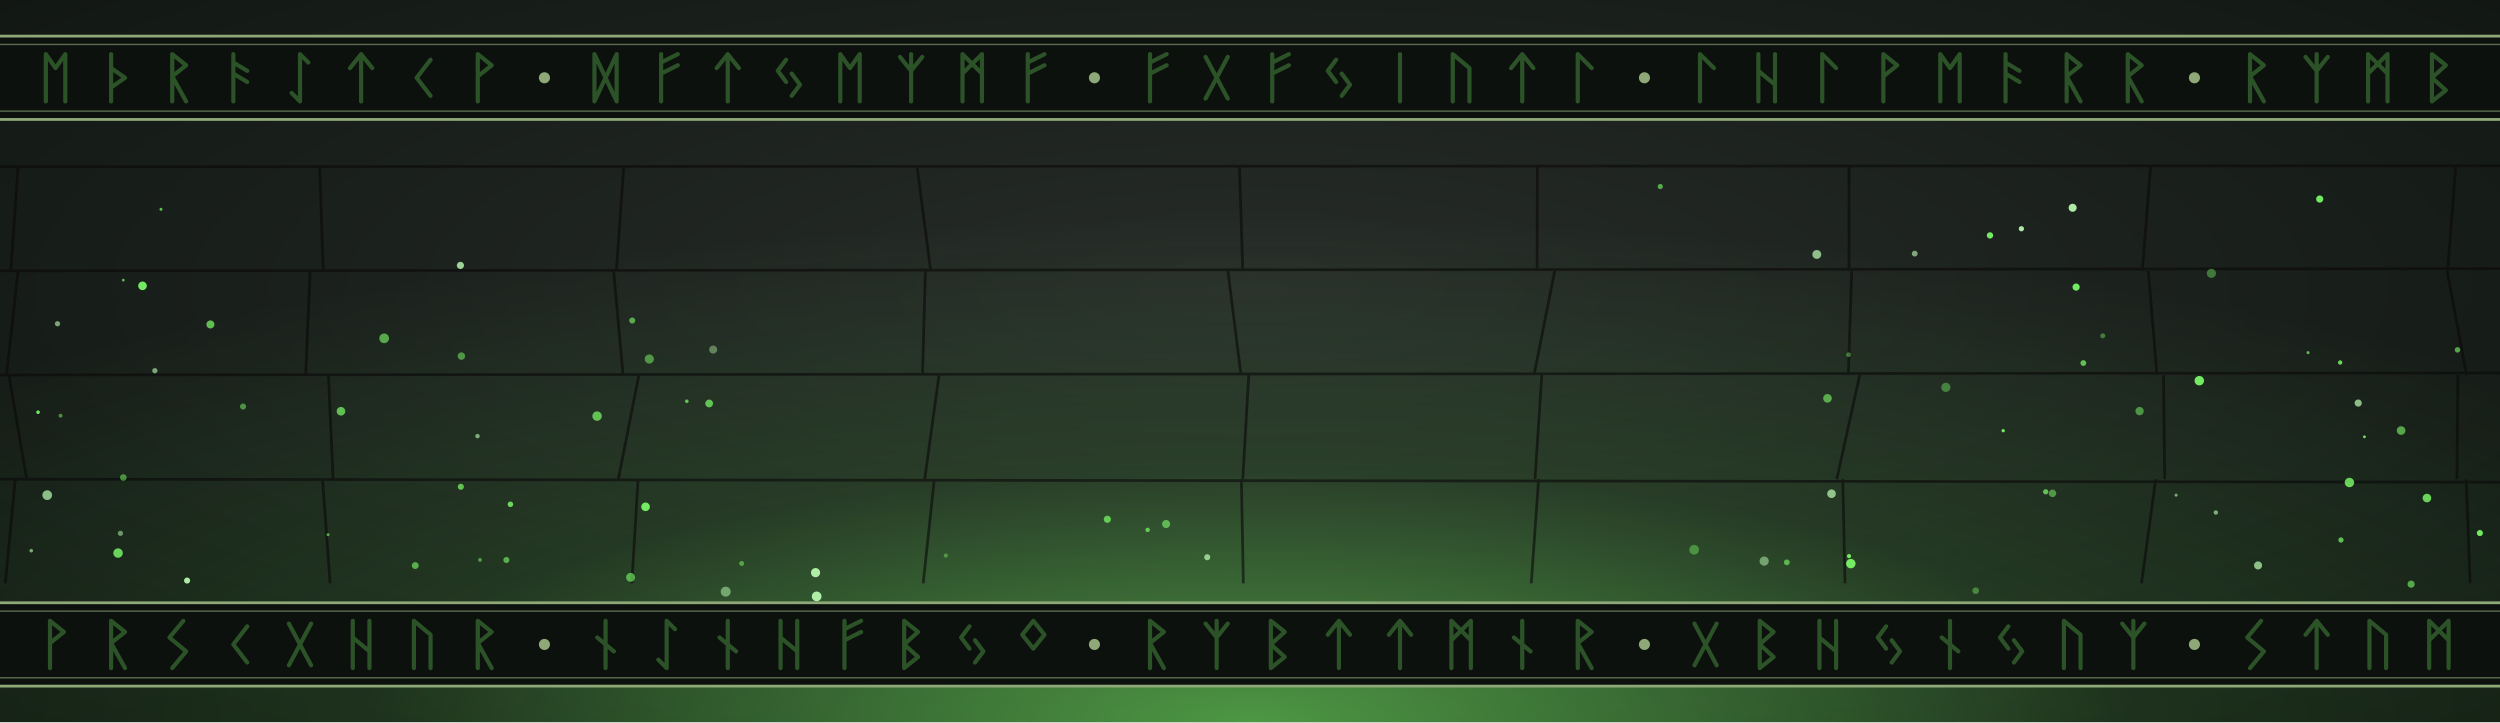
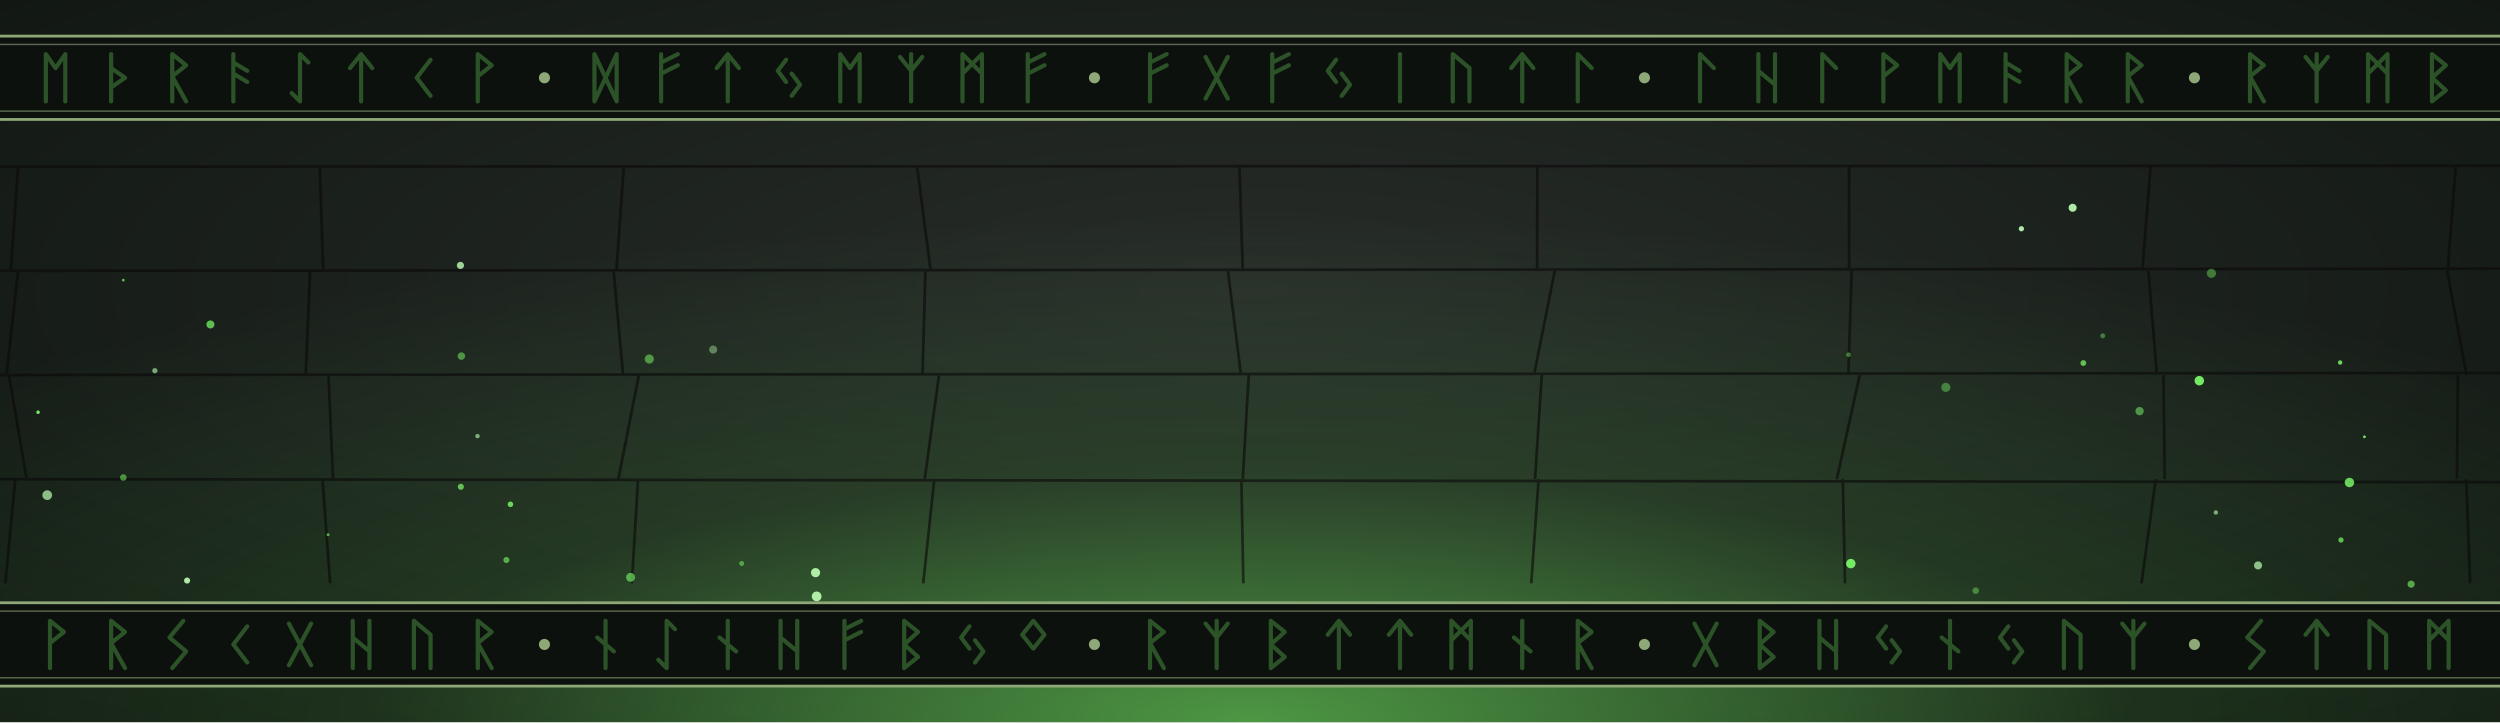
<svg xmlns="http://www.w3.org/2000/svg" viewBox="0 0 1800 520" preserveAspectRatio="xMidYMid slice">
  <defs>
    <radialGradient id="pedra" cx="50%" cy="40%" r="80%">
      <stop offset="0" stop-color="#272c29" />
      <stop offset=".7" stop-color="#141a16" />
      <stop offset="1" stop-color="#0d110e" />
    </radialGradient>
    <radialGradient id="brasa" cx="50%" cy="100%" r="70%">
      <stop offset="0" stop-color="#7dff6a" stop-opacity=".55" />
      <stop offset=".5" stop-color="#7dff6a" stop-opacity=".12" />
      <stop offset="1" stop-color="#7dff6a" stop-opacity="0" />
    </radialGradient>
  </defs>
  <rect width="1800" height="520" fill="url(#pedra)" />
  <rect width="1800" height="520" fill="url(#brasa)" />
  <g stroke="#0a0909" stroke-width="2" fill="none" opacity=".6">
    <line x1="0" y1="120" x2="1800" y2="119.349" />
    <line x1="13" y1="120" x2="7.8" y2="195" />
    <line x1="230.2" y1="120" x2="232.7" y2="195" />
    <line x1="449.1" y1="120" x2="443.8" y2="195" />
    <line x1="660.3" y1="120" x2="670.1" y2="195" />
    <line x1="892.4" y1="120" x2="894.8" y2="195" />
    <line x1="1106.9" y1="120" x2="1106.7" y2="195" />
    <line x1="1331.3" y1="120" x2="1331.3" y2="195" />
    <line x1="1548.4" y1="120" x2="1542.5" y2="195" />
    <line x1="1768.1" y1="120" x2="1762.3" y2="195" />
    <line x1="0" y1="195" x2="1800" y2="193.463" />
    <line x1="13" y1="195" x2="4.7" y2="270" />
    <line x1="223.3" y1="195" x2="220.1" y2="270" />
    <line x1="441.8" y1="195" x2="448.6" y2="270" />
    <line x1="666.3" y1="195" x2="664.2" y2="270" />
    <line x1="884.1" y1="195" x2="893.5" y2="270" />
    <line x1="1119.4" y1="195" x2="1104.5" y2="270" />
    <line x1="1333.2" y1="195" x2="1330.8" y2="270" />
    <line x1="1546.8" y1="195" x2="1553" y2="270" />
    <line x1="1761.9" y1="195" x2="1775.9" y2="270" />
    <line x1="0" y1="270" x2="1800" y2="268.523" />
    <line x1="6.4" y1="270" x2="19.2" y2="345" />
    <line x1="236.5" y1="270" x2="239.8" y2="345" />
    <line x1="460" y1="270" x2="445.2" y2="345" />
    <line x1="676.1" y1="270" x2="665.8" y2="345" />
    <line x1="899.1" y1="270" x2="894.8" y2="345" />
    <line x1="1110.1" y1="270" x2="1105.2" y2="345" />
    <line x1="1339" y1="270" x2="1322.5" y2="345" />
    <line x1="1557.7" y1="270" x2="1558.6" y2="345" />
    <line x1="1769.7" y1="270" x2="1769" y2="345" />
    <line x1="0" y1="345" x2="1800" y2="347.165" />
    <line x1="11" y1="345" x2="3.8" y2="420" />
    <line x1="232.2" y1="345" x2="237.7" y2="420" />
    <line x1="459.4" y1="345" x2="454.9" y2="420" />
    <line x1="672.7" y1="345" x2="664.7" y2="420" />
    <line x1="893.8" y1="345" x2="895.2" y2="420" />
    <line x1="1107.8" y1="345" x2="1102.5" y2="420" />
    <line x1="1326.8" y1="345" x2="1328.4" y2="420" />
    <line x1="1552.1" y1="345" x2="1541.9" y2="420" />
    <line x1="1775.7" y1="345" x2="1778.5" y2="420" />
  </g>
  <rect x="-4" y="26" width="1808" height="60" fill="#0d110e" stroke="#8fa878" stroke-width="2" />
  <line x1="0" y1="32" x2="1800" y2="32" stroke="#8fa878" stroke-width="1" opacity=".6" />
  <line x1="0" y1="80" x2="1800" y2="80" stroke="#8fa878" stroke-width="1" opacity=".6" />
  <circle cx="392" cy="56" r="4" fill="#8fa878" />
  <circle cx="788" cy="56" r="4" fill="#8fa878" />
  <circle cx="1184" cy="56" r="4" fill="#8fa878" />
  <circle cx="1580" cy="56" r="4" fill="#8fa878" />
  <rect x="-4" y="434" width="1808" height="60" fill="#0d110e" stroke="#8fa878" stroke-width="2" />
  <line x1="0" y1="440" x2="1800" y2="440" stroke="#8fa878" stroke-width="1" opacity=".6" />
  <line x1="0" y1="488" x2="1800" y2="488" stroke="#8fa878" stroke-width="1" opacity=".6" />
  <circle cx="392" cy="464" r="4" fill="#8fa878" />
  <circle cx="788" cy="464" r="4" fill="#8fa878" />
  <circle cx="1184" cy="464" r="4" fill="#8fa878" />
  <circle cx="1580" cy="464" r="4" fill="#8fa878" />
  <g fill="none" stroke="#7dff6a" stroke-width="3" stroke-linecap="round" stroke-linejoin="round" opacity=".28">
    <path transform="translate(30 39)" d="M3 34V0L10 10L17 0V34" />
    <path transform="translate(74 39)" d="M6 0V34M6 10L16 17L6 24" />
    <path transform="translate(118 39)" d="M6 34V0L16 8L6 16L16 34" />
    <path transform="translate(162 39)" d="M6 0V34M6 6L16 12M6 14L16 20" />
    <path transform="translate(206 39)" d="M10 0V34M10 0L16 6M10 34L4 28" />
    <path transform="translate(250 39)" d="M10 0V34M10 0L2 10M10 0L18 10" />
    <path transform="translate(294 39)" d="M16 4L6 17L16 30" />
    <path transform="translate(338 39)" d="M6 34V0L16 8L6 16" />
    <path transform="translate(426 39)" d="M2 0V34L18 0V34L2 0" />
    <path transform="translate(470 39)" d="M6 0V34M6 6L18 0M6 14L18 8" />
    <path transform="translate(514 39)" d="M10 0V34M10 0L2 10M10 0L18 10" />
    <path transform="translate(558 39)" d="M8 4L2 12L8 20M12 14L18 22L12 30" />
    <path transform="translate(602 39)" d="M3 34V0L10 10L17 0V34" />
    <path transform="translate(646 39)" d="M10 0V34M10 12L2 2M10 12L18 2" />
    <path transform="translate(690 39)" d="M3 34V0L17 14M17 34V0L3 14" />
    <path transform="translate(734 39)" d="M6 0V34M6 6L18 0M6 14L18 8" />
    <path transform="translate(822 39)" d="M6 0V34M6 6L18 0M6 14L18 8" />
    <path transform="translate(866 39)" d="M2 2L18 32M18 2L2 32" />
    <path transform="translate(910 39)" d="M6 0V34M6 6L18 0M6 14L18 8" />
    <path transform="translate(954 39)" d="M8 4L2 12L8 20M12 14L18 22L12 30" />
    <path transform="translate(998 39)" d="M10 0V34" />
    <path transform="translate(1042 39)" d="M4 34V0L16 10V34" />
    <path transform="translate(1086 39)" d="M10 0V34M10 0L2 10M10 0L18 10" />
    <path transform="translate(1130 39)" d="M6 0V34M6 0L16 10" />
    <path transform="translate(1218 39)" d="M6 0V34M6 0L16 10" />
    <path transform="translate(1262 39)" d="M4 0V34M16 0V34M4 12L16 22" />
    <path transform="translate(1306 39)" d="M6 0V34M6 0L16 10" />
    <path transform="translate(1350 39)" d="M6 34V0L16 8L6 16" />
    <path transform="translate(1394 39)" d="M3 34V0L10 10L17 0V34" />
    <path transform="translate(1438 39)" d="M6 0V34M6 6L16 12M6 14L16 20" />
    <path transform="translate(1482 39)" d="M6 34V0L16 8L6 16L16 34" />
    <path transform="translate(1526 39)" d="M6 34V0L16 8L6 16L16 34" />
    <path transform="translate(1614 39)" d="M6 34V0L16 8L6 16L16 34" />
    <path transform="translate(1658 39)" d="M10 0V34M10 12L2 2M10 12L18 2" />
    <path transform="translate(1702 39)" d="M3 34V0L17 14M17 34V0L3 14" />
    <path transform="translate(1746 39)" d="M5 0V34M5 0L15 8L5 17L15 26L5 34" />
    <path transform="translate(30 447)" d="M6 34V0L16 8L6 16" />
    <path transform="translate(74 447)" d="M6 34V0L16 8L6 16L16 34" />
    <path transform="translate(118 447)" d="M14 0L4 12L16 22L6 34" />
    <path transform="translate(162 447)" d="M16 4L6 17L16 30" />
    <path transform="translate(206 447)" d="M2 2L18 32M18 2L2 32" />
    <path transform="translate(250 447)" d="M4 0V34M16 0V34M4 12L16 22" />
    <path transform="translate(294 447)" d="M4 34V0L16 10V34" />
    <path transform="translate(338 447)" d="M6 34V0L16 8L6 16L16 34" />
    <path transform="translate(426 447)" d="M10 0V34M4 12L16 22" />
    <path transform="translate(470 447)" d="M10 0V34M10 0L16 6M10 34L4 28" />
    <path transform="translate(514 447)" d="M10 0V34M4 12L16 22" />
    <path transform="translate(558 447)" d="M4 0V34M16 0V34M4 12L16 22" />
    <path transform="translate(602 447)" d="M6 0V34M6 6L18 0M6 14L18 8" />
    <path transform="translate(646 447)" d="M5 0V34M5 0L15 8L5 17L15 26L5 34" />
    <path transform="translate(690 447)" d="M8 4L2 12L8 20M12 14L18 22L12 30" />
    <path transform="translate(734 447)" d="M10 0L18 10L10 20L2 10Z" />
    <path transform="translate(822 447)" d="M6 34V0L16 8L6 16L16 34" />
    <path transform="translate(866 447)" d="M10 0V34M10 12L2 2M10 12L18 2" />
    <path transform="translate(910 447)" d="M5 0V34M5 0L15 8L5 17L15 26L5 34" />
    <path transform="translate(954 447)" d="M10 0V34M10 0L2 10M10 0L18 10" />
    <path transform="translate(998 447)" d="M10 0V34M10 0L2 10M10 0L18 10" />
    <path transform="translate(1042 447)" d="M3 34V0L17 14M17 34V0L3 14" />
    <path transform="translate(1086 447)" d="M10 0V34M4 12L16 22" />
    <path transform="translate(1130 447)" d="M6 34V0L16 8L6 16L16 34" />
    <path transform="translate(1218 447)" d="M2 2L18 32M18 2L2 32" />
    <path transform="translate(1262 447)" d="M5 0V34M5 0L15 8L5 17L15 26L5 34" />
    <path transform="translate(1306 447)" d="M4 0V34M16 0V34M4 12L16 22" />
    <path transform="translate(1350 447)" d="M8 4L2 12L8 20M12 14L18 22L12 30" />
    <path transform="translate(1394 447)" d="M10 0V34M4 12L16 22" />
    <path transform="translate(1438 447)" d="M8 4L2 12L8 20M12 14L18 22L12 30" />
    <path transform="translate(1482 447)" d="M4 34V0L16 10V34" />
    <path transform="translate(1526 447)" d="M10 0V34M10 12L2 2M10 12L18 2" />
    <path transform="translate(1614 447)" d="M14 0L4 12L16 22L6 34" />
    <path transform="translate(1658 447)" d="M10 0V34M10 0L2 10M10 0L18 10" />
    <path transform="translate(1702 447)" d="M4 34V0L16 10V34" />
    <path transform="translate(1746 447)" d="M3 34V0L17 14M17 34V0L3 14" />
  </g>
  <circle cx="134.7" cy="418" r="2.2" fill="#beffb5" opacity="0.9" />
  <circle cx="88.8" cy="201.7" r="1" fill="#7dff6a" opacity="0.7" />
  <circle cx="88.8" cy="343.8" r="2.4" fill="#7dff6a" opacity="0.5" />
  <circle cx="332.2" cy="256.4" r="2.7" fill="#7dff6a" opacity="0.5" />
  <circle cx="587.2" cy="412.3" r="3.3" fill="#beffb5" opacity="0.9" />
  <circle cx="1500" cy="261.4" r="2.1" fill="#7dff6a" opacity="0.7" />
  <circle cx="1514" cy="241.8" r="1.8" fill="#7dff6a" opacity="0.4" />
  <circle cx="343.8" cy="314" r="1.6" fill="#beffb5" opacity="0.6" />
  <circle cx="1595.4" cy="369" r="1.6" fill="#beffb5" opacity="0.6" />
  <circle cx="1401" cy="278.9" r="3.3" fill="#7dff6a" opacity="0.4" />
  <circle cx="1540.5" cy="296" r="3" fill="#7dff6a" opacity="0.5" />
  <circle cx="331.5" cy="191.1" r="2.6" fill="#beffb5" opacity="0.8" />
  <circle cx="454" cy="415.7" r="3.2" fill="#7dff6a" opacity="0.6" />
  <circle cx="1685.5" cy="388.8" r="1.9" fill="#7dff6a" opacity="0.7" />
  <circle cx="467.5" cy="258.5" r="3.3" fill="#7dff6a" opacity="0.5" />
  <circle cx="1583.5" cy="274.1" r="3.4" fill="#7dff6a" opacity="0.9" />
  <circle cx="1332.6" cy="405.8" r="3.4" fill="#7dff6a" opacity="0.9" />
  <circle cx="364.6" cy="403.2" r="2.2" fill="#7dff6a" opacity="0.6" />
  <circle cx="513.5" cy="251.7" r="2.9" fill="#beffb5" opacity="0.4" />
  <circle cx="1702.4" cy="314.5" r="1" fill="#7dff6a" opacity="0.9" />
  <circle cx="34" cy="356.5" r="3.5" fill="#beffb5" opacity="0.7" />
  <circle cx="151.5" cy="233.6" r="2.9" fill="#7dff6a" opacity="0.7" />
  <circle cx="367.5" cy="363.1" r="2" fill="#7dff6a" opacity="0.8" />
  <circle cx="1492.3" cy="149.6" r="2.9" fill="#beffb5" opacity="0.9" />
  <circle cx="1684.9" cy="261" r="1.6" fill="#7dff6a" opacity="0.8" />
  <circle cx="1736" cy="420.6" r="2.6" fill="#7dff6a" opacity="0.6" />
  <circle cx="1422.5" cy="425.3" r="2.4" fill="#7dff6a" opacity="0.4" />
  <circle cx="1625.8" cy="407.1" r="2.9" fill="#beffb5" opacity="0.7" />
  <circle cx="1455.4" cy="164.7" r="1.9" fill="#beffb5" opacity="0.9" />
  <circle cx="588" cy="429.4" r="3.5" fill="#beffb5" opacity="0.9" />
  <circle cx="331.8" cy="350.5" r="2.2" fill="#7dff6a" opacity="0.7" />
  <circle cx="236.2" cy="385" r="1.1" fill="#7dff6a" opacity="0.6" />
  <circle cx="534" cy="405.7" r="1.8" fill="#7dff6a" opacity="0.5" />
  <circle cx="1691.6" cy="347.4" r="3.4" fill="#7dff6a" opacity="0.8" />
  <circle cx="27.4" cy="296.8" r="1.3" fill="#7dff6a" opacity="0.9" />
  <circle cx="1330.9" cy="255.4" r="1.7" fill="#7dff6a" opacity="0.4" />
  <circle cx="1592.2" cy="196.8" r="3.3" fill="#7dff6a" opacity="0.4" />
  <circle cx="111.5" cy="266.9" r="1.9" fill="#beffb5" opacity="0.6" />
-   <circle cx="494.5" cy="288.9" r="1.3" fill="#7dff6a" opacity="0.7" />
-   <circle cx="115.9" cy="150.7" r="1.1" fill="#7dff6a" opacity="0.7" />
-   <circle cx="1769.4" cy="251.9" r="2" fill="#7dff6a" opacity="0.6" />
-   <circle cx="681" cy="400" r="1.5" fill="#7dff6a" opacity="0.4" />
-   <circle cx="102.6" cy="205.8" r="3.1" fill="#7dff6a" opacity="0.9" />
-   <circle cx="839.6" cy="377.3" r="2.9" fill="#7dff6a" opacity="0.6" />
-   <circle cx="1318.7" cy="355.5" r="3.1" fill="#beffb5" opacity="0.7" />
-   <circle cx="175" cy="292.7" r="2.2" fill="#7dff6a" opacity="0.5" />
-   <circle cx="1195.4" cy="134.3" r="1.9" fill="#7dff6a" opacity="0.6" />
-   <circle cx="1270.2" cy="404" r="3.3" fill="#beffb5" opacity="0.5" />
-   <circle cx="1331.3" cy="400.4" r="1.5" fill="#7dff6a" opacity="0.9" />
-   <circle cx="86.7" cy="384" r="1.9" fill="#beffb5" opacity="0.5" />
-   <circle cx="522.5" cy="426" r="3.6" fill="#beffb5" opacity="0.5" />
-   <circle cx="464.8" cy="364.9" r="3.1" fill="#7dff6a" opacity="0.9" />
-   <circle cx="1432.8" cy="169.5" r="2.3" fill="#7dff6a" opacity="0.9" />
-   <circle cx="1566.8" cy="356.5" r="1.1" fill="#beffb5" opacity="0.6" />
-   <circle cx="85" cy="398.2" r="3.4" fill="#7dff6a" opacity="0.8" />
-   <circle cx="826.3" cy="381.5" r="1.6" fill="#7dff6a" opacity="0.7" />
-   <circle cx="797.3" cy="373.9" r="2.6" fill="#7dff6a" opacity="0.7" />
-   <circle cx="429.9" cy="299.6" r="3.4" fill="#7dff6a" opacity="0.7" />
-   <circle cx="1472.9" cy="354.1" r="1.9" fill="#7dff6a" opacity="0.7" />
-   <circle cx="1670.2" cy="143.3" r="2.6" fill="#7dff6a" opacity="0.9" />
-   <circle cx="1728.8" cy="310" r="3.1" fill="#7dff6a" opacity="0.6" />
-   <circle cx="345.6" cy="403.1" r="1.4" fill="#7dff6a" opacity="0.5" />
-   <circle cx="1494.8" cy="206.7" r="2.6" fill="#7dff6a" opacity="0.9" />
-   <circle cx="1378.6" cy="182.6" r="2.1" fill="#beffb5" opacity="0.6" />
-   <circle cx="455.2" cy="230.8" r="2.2" fill="#7dff6a" opacity="0.6" />
-   <circle cx="1219.8" cy="395.8" r="3.5" fill="#7dff6a" opacity="0.4" />
-   <circle cx="1785.5" cy="383.8" r="2.2" fill="#7dff6a" opacity="0.9" />
-   <circle cx="1315.8" cy="286.8" r="3.1" fill="#7dff6a" opacity="0.6" />
-   <circle cx="1697.9" cy="290.2" r="2.6" fill="#beffb5" opacity="0.7" />
-   <circle cx="1308.1" cy="183.2" r="3.2" fill="#beffb5" opacity="0.7" />
-   <circle cx="245.5" cy="296.1" r="3.1" fill="#7dff6a" opacity="0.7" />
-   <circle cx="510.6" cy="290.5" r="2.8" fill="#7dff6a" opacity="0.7" />
-   <circle cx="1661.8" cy="253.9" r="1.1" fill="#7dff6a" opacity="0.7" />
-   <circle cx="869.2" cy="401.2" r="2.2" fill="#beffb5" opacity="0.7" />
-   <circle cx="1477.8" cy="355.2" r="2.7" fill="#7dff6a" opacity="0.5" />
-   <circle cx="1286.5" cy="404.9" r="2.1" fill="#7dff6a" opacity="0.6" />
-   <circle cx="41.4" cy="233.1" r="1.9" fill="#beffb5" opacity="0.6" />
-   <circle cx="1747.4" cy="358.6" r="3.1" fill="#7dff6a" opacity="0.8" />
-   <circle cx="43.6" cy="299.3" r="1.4" fill="#7dff6a" opacity="0.5" />
-   <circle cx="276.6" cy="243.6" r="3.5" fill="#7dff6a" opacity="0.6" />
-   <circle cx="299" cy="407.2" r="2.5" fill="#7dff6a" opacity="0.6" />
-   <circle cx="1442.3" cy="310.1" r="1.2" fill="#7dff6a" opacity="0.9" />
-   <circle cx="22.5" cy="396.5" r="1.3" fill="#beffb5" opacity="0.6" />
</svg>
